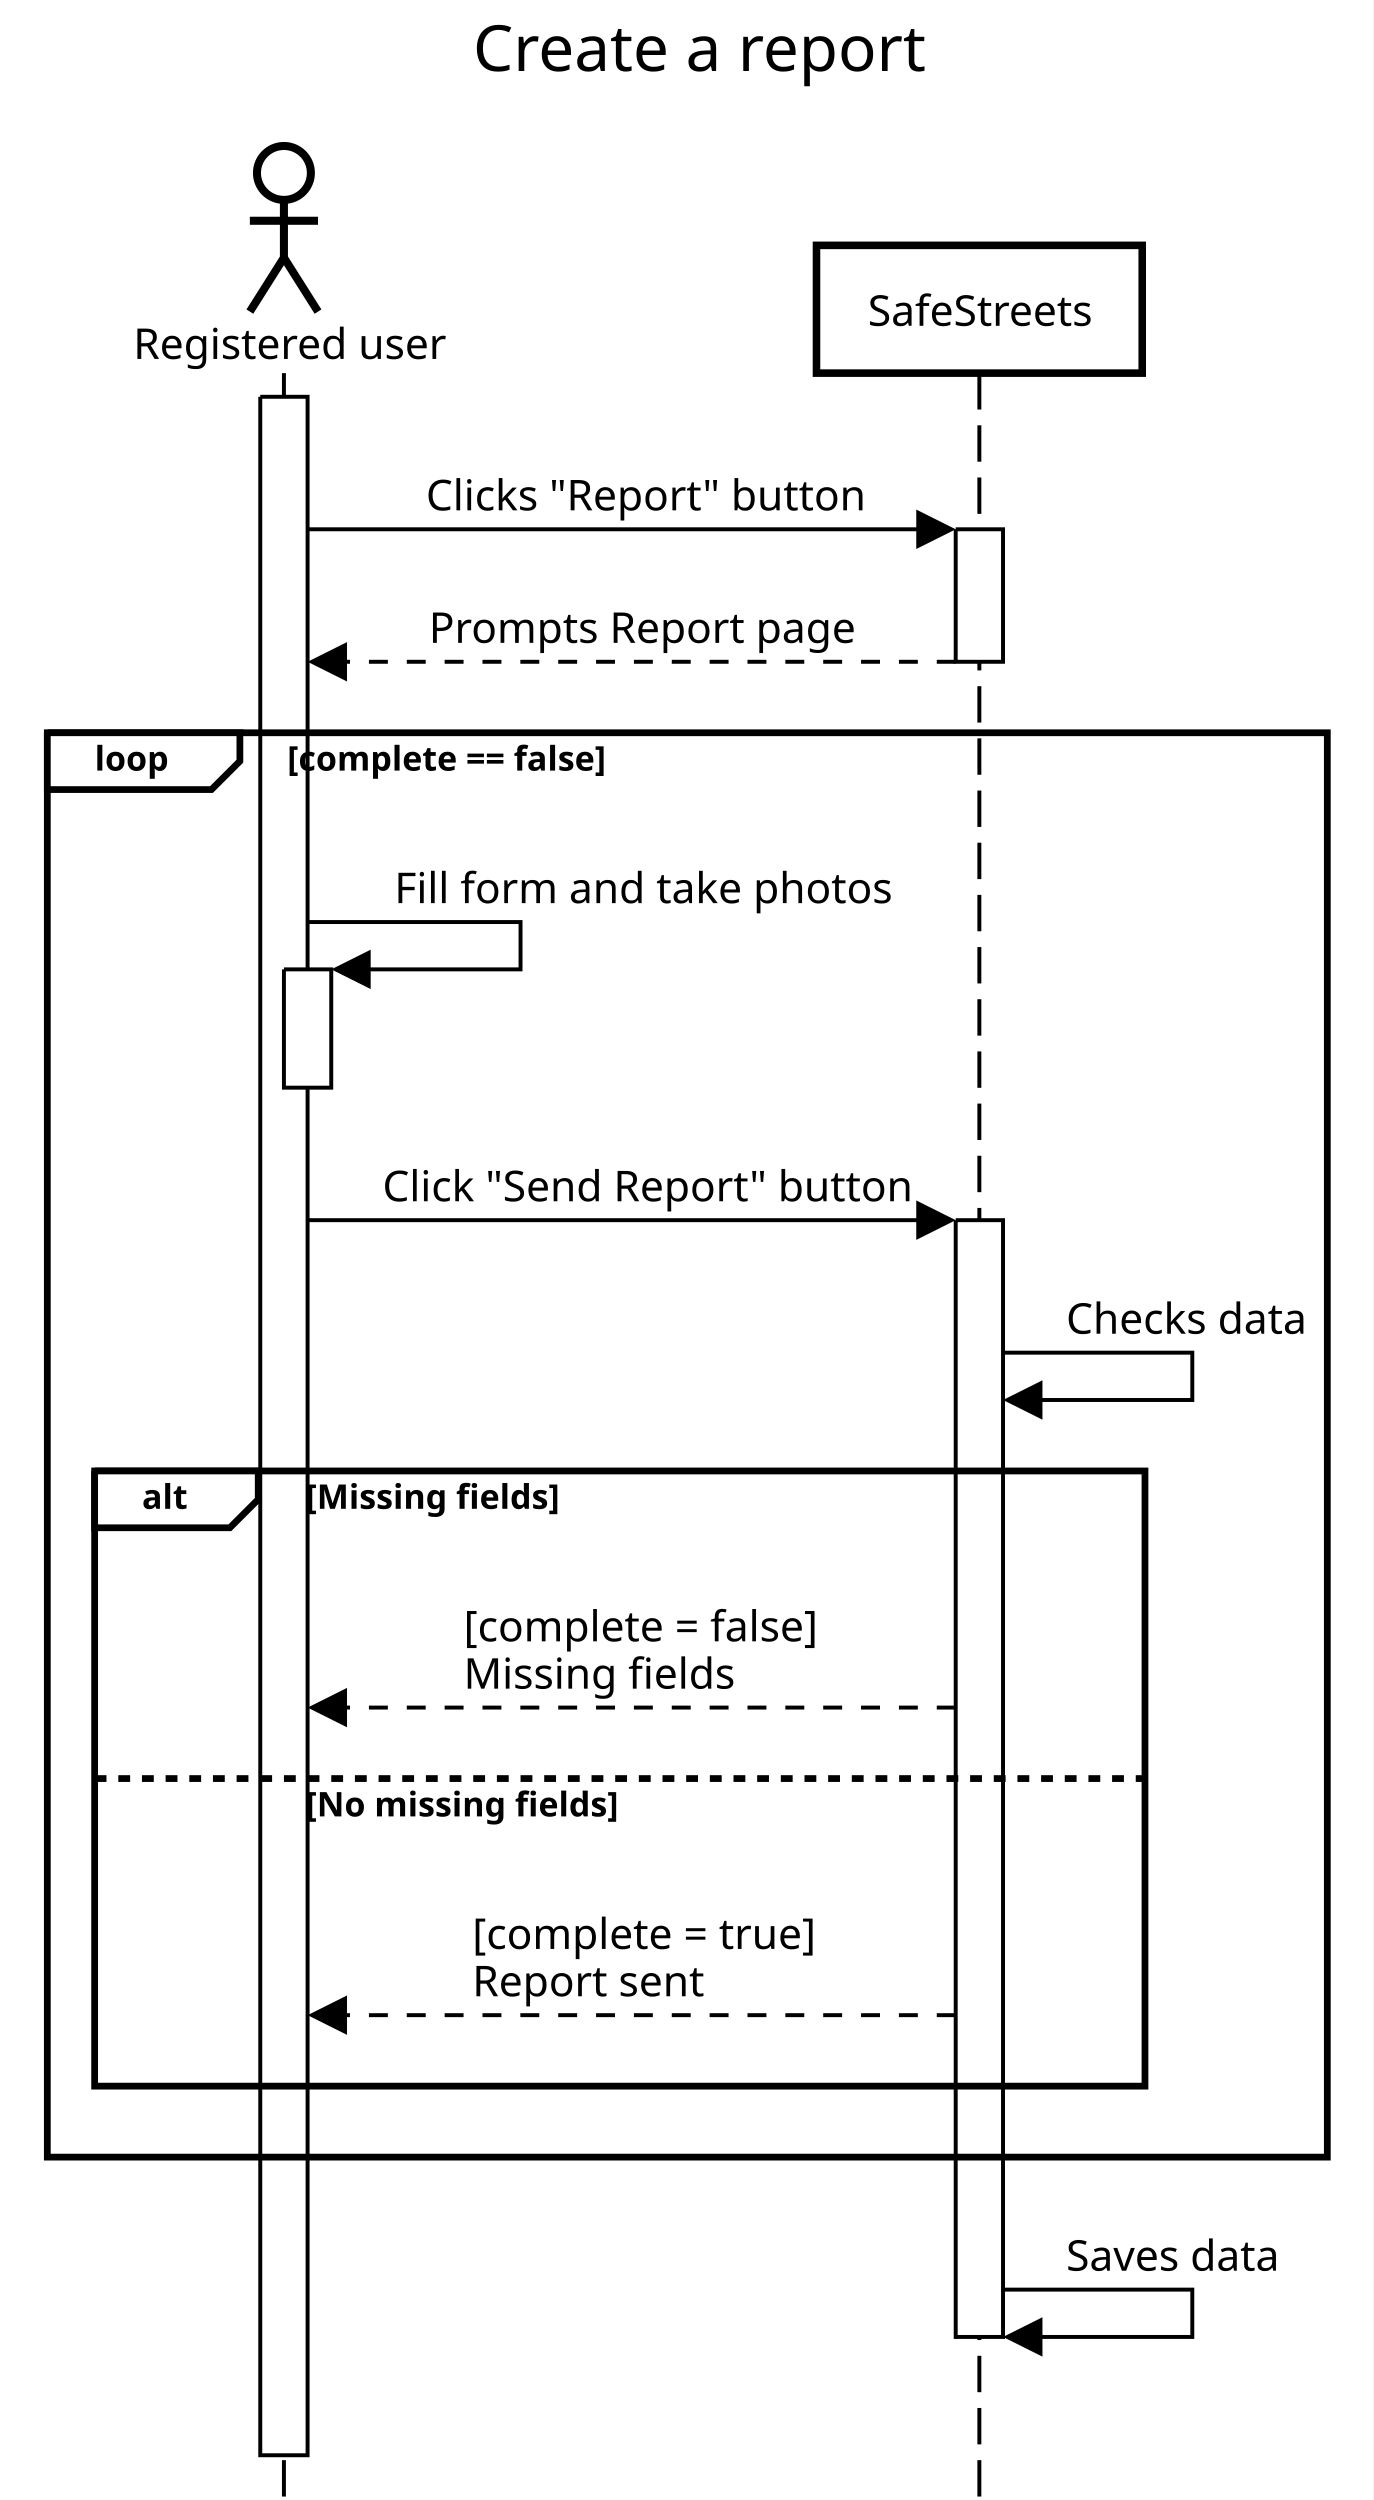
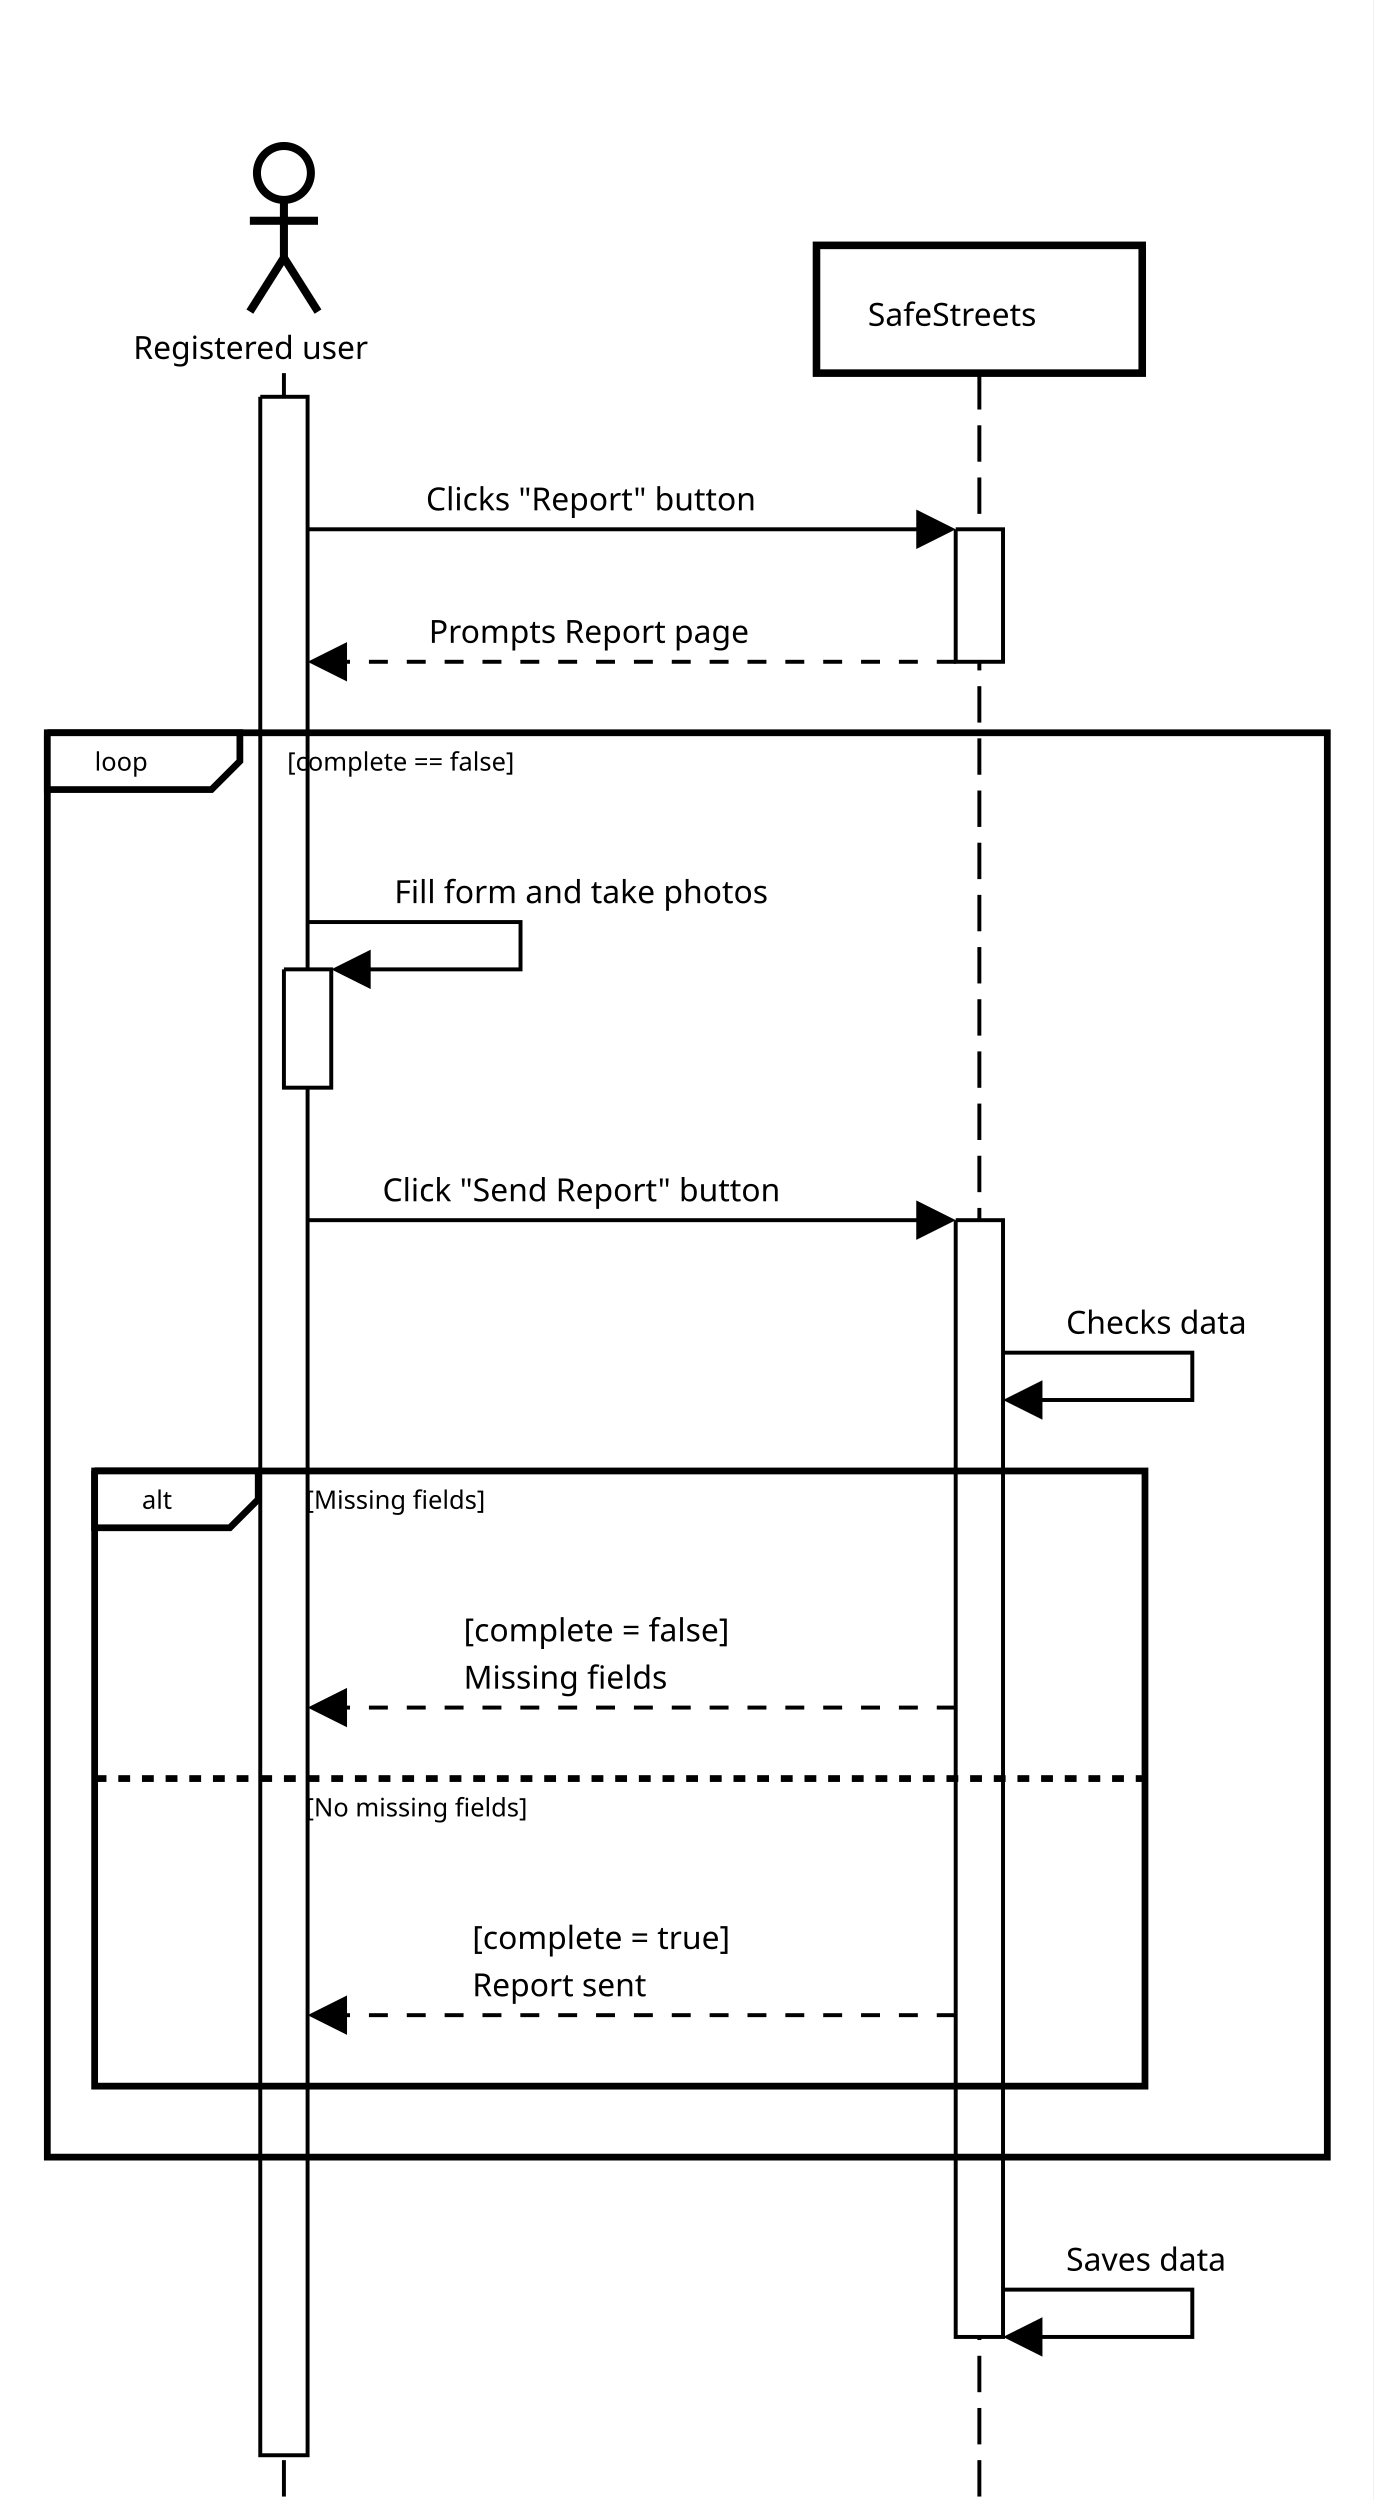
- <svg xmlns="http://www.w3.org/2000/svg" version="1.1" width="474" height="863">
-   <defs />
+ <svg xmlns="http://www.w3.org/2000/svg" version="1.1" id="Layer_1" x="0px" y="0px" width="474px" height="863px" viewBox="0 0 474 863" enable-background="new 0 0 474 863" xml:space="preserve">
  <g>
-     <g />
-     <g />
-     <g />
-     <g />
-     <g />
-     <g />
-     <g />
-     <g />
-     <g />
-     <g />
+     <rect fill="#FFFFFF" width="474" height="863" />
+   </g>
+   <g>
+     <path fill="none" stroke="#000000" stroke-width="1.361" stroke-miterlimit="10" stroke-dasharray="12.566,5.445" d="   M98.011,128.803v735.084" />
+     <path fill="none" stroke="#000000" stroke-width="1.361" stroke-miterlimit="10" stroke-dasharray="12.566,5.445" d="   M338.074,128.803v735.084" />
+   </g>
+   <g>
    <g>
-       <rect fill="white" stroke="none" x="0" y="0" width="474" height="863" />
+       <path fill="#FFFFFF" stroke="#000000" stroke-width="2.777" stroke-miterlimit="10" d="M107.322,59.705    c0.001,5.143-4.166,9.313-9.308,9.314c-5.142,0.002-9.313-4.166-9.314-9.308c-0.001-5.142,4.166-9.312,9.308-9.314    c5.139-0.001,9.307,4.16,9.314,9.299 M98.011,69.016v19.929 M86.25,76.204h23.522 M98.011,88.945L86.25,107.567 M98.011,88.945    l11.761,18.622" />
    </g>
    <g>
-       <text fill="black" stroke="none" font-family="sans-serif" font-size="16.5pt" font-style="normal" font-weight="normal" text-decoration="normal" x="163.271" y="24.503" text-anchor="start" dominant-baseline="alphabetic">Create a report</text>
+       <text transform="matrix(1 0 0 1 46.0112 123.9023)" font-family="'ArialMT'" font-size="11">Registered user</text>
    </g>
-     <g />
+     <path d="M0,0" />
    <g>
-       <path fill="none" stroke="black" paint-order="fill stroke markers" d=" M 98.011 128.803 L 98.011 863.887" stroke-miterlimit="10" stroke-width="1.361" stroke-dasharray="12.566,5.445" />
-       <path fill="none" stroke="black" paint-order="fill stroke markers" d=" M 338.075 128.803 L 338.075 863.887" stroke-miterlimit="10" stroke-width="1.361" stroke-dasharray="12.566,5.445" />
+       <path fill="#FFFFFF" stroke="#000000" stroke-width="2.614" stroke-miterlimit="10" d="M281.852,84.698h112.446v44.105H281.852    V84.698z" />
+     </g>
+     <g>
+       <text transform="matrix(1 0 0 1 299.5742 112.4678)" font-family="'ArialMT'" font-size="11">SafeStreets</text>
+     </g>
+   </g>
+   <g>
+     <path fill="#FFFFFF" stroke="#000000" stroke-width="1.361" stroke-miterlimit="10" d="M89.844,136.971h16.335v710.581H89.844   V136.971" />
+     <path fill="#FFFFFF" stroke="#000000" stroke-width="1.361" stroke-miterlimit="10" d="M329.907,182.709h16.335v45.739h-16.335   V182.709" />
+     <path fill="#FFFFFF" stroke="#000000" stroke-width="1.361" stroke-miterlimit="10" d="M98.011,334.626h16.335v40.838H98.011   V334.626" />
+     <path fill="#FFFFFF" stroke="#000000" stroke-width="1.361" stroke-miterlimit="10" d="M329.907,421.203h16.335v385.511h-16.335   V421.203" />
+     <g>
+       <g>
+         <rect x="144.593" y="161.474" fill="#FFFFFF" width="146.9" height="21.235" />
+       </g>
+       <text transform="matrix(1 0 0 1 147.043 176.1748)" font-family="'ArialMT'" font-size="11">Clicks "Report" button</text>
+     </g>
+     <g>
+       <path fill="none" stroke="#000000" stroke-width="1.361" stroke-miterlimit="10" d="M106.179,182.709h221.006" />
+       <g transform="translate(329.907,182.7092) translate(-329.907,-182.7092)">
+         <path d="M316.294,175.903l13.613,6.806l-13.613,6.807V175.903z" />
+       </g>
    </g>
    <g>
      <g>
-         <path fill="white" stroke="black" paint-order="fill stroke markers" d=" M 107.322 59.705 A 9.311 9.311 0 1 1 107.322 59.696 M 98.011 69.016 L 98.011 88.945 M 86.25 76.204 L 109.773 76.204 M 98.011 88.945 L 86.25 107.567 M 98.011 88.945 L 109.773 107.567" stroke-miterlimit="10" stroke-width="2.777" stroke-dasharray="" />
+         <rect x="145.593" y="207.212" fill="#FFFFFF" width="144.9" height="21.236" />
      </g>
-       <g>
-         <g />
-         <text fill="black" stroke="none" font-family="sans-serif" font-size="11pt" font-style="normal" font-weight="normal" text-decoration="normal" x="46.011" y="123.903" text-anchor="start" dominant-baseline="alphabetic">Registered user</text>
-       </g>
-       <path fill="none" stroke="none" />
-       <g>
-         <path fill="white" stroke="black" paint-order="fill stroke markers" d=" M 281.851 84.698 L 394.298 84.698 L 394.298 128.803 L 281.851 128.803 L 281.851 84.698 Z" stroke-miterlimit="10" stroke-width="2.614" stroke-dasharray="" />
-       </g>
-       <g>
-         <g />
-         <text fill="black" stroke="none" font-family="sans-serif" font-size="11pt" font-style="normal" font-weight="normal" text-decoration="normal" x="299.575" y="112.468" text-anchor="start" dominant-baseline="alphabetic">SafeStreets</text>
+       <text transform="matrix(1 0 0 1 148.043 221.9141)" font-family="'ArialMT'" font-size="11">Prompts Report page</text>
+     </g>
+     <g>
+       <path fill="none" stroke="#000000" stroke-width="1.361" stroke-miterlimit="10" stroke-dasharray="6.534" d="M329.907,228.448    H108.901" />
+       <g transform="translate(106.1788,228.4478) translate(-106.1788,-228.4478)">
+         <path d="M119.792,221.642l-13.613,6.806l13.613,6.806V221.642z" />
      </g>
    </g>
    <g>
-       <path fill="white" stroke="black" paint-order="fill stroke markers" d=" M 89.844 136.971 L 106.179 136.971 L 106.179 847.552 L 89.844 847.552 L 89.844 136.971" stroke-miterlimit="10" stroke-width="1.361" stroke-dasharray="" />
-       <path fill="white" stroke="black" paint-order="fill stroke markers" d=" M 329.907 182.709 L 346.242 182.709 L 346.242 228.448 L 329.907 228.448 L 329.907 182.709" stroke-miterlimit="10" stroke-width="1.361" stroke-dasharray="" />
-       <path fill="white" stroke="black" paint-order="fill stroke markers" d=" M 98.011 334.627 L 114.346 334.627 L 114.346 375.465 L 98.011 375.465 L 98.011 334.627" stroke-miterlimit="10" stroke-width="1.361" stroke-dasharray="" />
-       <path fill="white" stroke="black" paint-order="fill stroke markers" d=" M 329.907 421.203 L 346.242 421.203 L 346.242 806.714 L 329.907 806.714 L 329.907 421.203" stroke-miterlimit="10" stroke-width="1.361" stroke-dasharray="" />
      <g>
-         <g>
-           <rect fill="white" stroke="none" x="144.593" y="161.473" width="146.901" height="21.236" />
-         </g>
-         <text fill="black" stroke="none" font-family="sans-serif" font-size="11pt" font-style="normal" font-weight="normal" text-decoration="normal" x="147.043" y="176.175" text-anchor="start" dominant-baseline="alphabetic">Clicks "Report" button</text>
+         <rect x="133.676" y="297.056" fill="#FFFFFF" width="163.901" height="21.236" />
+       </g>
+       <text transform="matrix(1 0 0 1 136.1265 311.7578)" font-family="'ArialMT'" font-size="11">Fill form and take photos</text>
+     </g>
+     <g>
+       <path fill="none" stroke="#000000" stroke-width="1.361" stroke-miterlimit="10" d="M106.179,318.292h73.508v16.335h-62.618" />
+       <g transform="translate(114.3464,334.6266) translate(-114.3464,-334.6266)">
+         <path d="M127.959,327.82l-13.613,6.806l13.613,6.807V327.82z" />
+       </g>
+     </g>
+     <g>
+       <g>
+         <rect x="129.593" y="399.967" fill="#FFFFFF" width="176.9" height="21.236" />
+       </g>
+       <text transform="matrix(1 0 0 1 132.043 414.6689)" font-family="'ArialMT'" font-size="11">Click "Send Report" button</text>
+     </g>
+     <g>
+       <path fill="none" stroke="#000000" stroke-width="1.361" stroke-miterlimit="10" d="M106.179,421.203h221.006" />
+       <g transform="translate(329.907,421.2032) translate(-329.907,-421.2032)">
+         <path d="M316.294,414.397l13.613,6.806l-13.613,6.807V414.397z" />
+       </g>
+     </g>
+     <g>
+       <g>
+         <rect x="365.572" y="445.706" fill="#FFFFFF" width="86.9" height="21.235" />
+       </g>
+       <text transform="matrix(1 0 0 1 368.0225 460.4072)" font-family="'ArialMT'" font-size="11">Checks data</text>
+     </g>
+     <g>
+       <path fill="none" stroke="#000000" stroke-width="1.361" stroke-miterlimit="10" d="M346.242,466.941h65.341v16.336h-62.618" />
+       <g transform="translate(346.2422,483.277) translate(-346.2422,-483.277)">
+         <path d="M359.854,476.471l-13.612,6.807l13.612,6.806V476.471z" />
+       </g>
+     </g>
+     <g>
+       <g>
+         <rect x="157.593" y="551.885" fill="#FFFFFF" width="120.9" height="21.235" />
      </g>
      <g>
-         <path fill="none" stroke="black" paint-order="fill stroke markers" d=" M 106.179 182.709 L 327.184 182.709" stroke-miterlimit="10" stroke-width="1.361" stroke-dasharray="" />
-         <g transform="translate(329.907,182.7092) translate(-329.907,-182.7092)">
-           <path fill="black" stroke="none" paint-order="stroke fill markers" d=" M 316.294 175.903 L 329.907 182.709 L 316.294 189.516 Z" />
-         </g>
+         <rect x="157.593" y="568.22" fill="#FFFFFF" width="91.9" height="21.236" />
+       </g>
+       <text transform="matrix(1 0 0 1 160.043 566.5869)" font-family="'ArialMT'" font-size="11">[complete = false]</text>
+       <text transform="matrix(1 0 0 1 160.043 582.9219)" font-family="'ArialMT'" font-size="11">Missing fields</text>
+     </g>
+     <g>
+       <path fill="none" stroke="#000000" stroke-width="1.361" stroke-miterlimit="10" stroke-dasharray="6.534" d="M329.907,589.456    H108.901" />
+       <g transform="translate(106.1788,589.4558) translate(-106.1788,-589.4558)">
+         <path d="M119.792,582.649l-13.613,6.807l13.613,6.806V582.649z" />
+       </g>
+     </g>
+     <g>
+       <g>
+         <rect x="160.593" y="658.063" fill="#FFFFFF" width="114.9" height="21.236" />
      </g>
      <g>
-         <g>
-           <rect fill="white" stroke="none" x="145.593" y="207.212" width="144.901" height="21.236" />
-         </g>
-         <text fill="black" stroke="none" font-family="sans-serif" font-size="11pt" font-style="normal" font-weight="normal" text-decoration="normal" x="148.043" y="221.914" text-anchor="start" dominant-baseline="alphabetic">Prompts Report page</text>
+         <rect x="160.593" y="674.398" fill="#FFFFFF" width="80.9" height="21.236" />
      </g>
+       <text transform="matrix(1 0 0 1 163.043 672.7656)" font-family="'ArialMT'" font-size="11">[complete = true]</text>
+       <text transform="matrix(1 0 0 1 163.043 689.1006)" font-family="'ArialMT'" font-size="11">Report sent</text>
+     </g>
+     <g>
+       <path fill="none" stroke="#000000" stroke-width="1.361" stroke-miterlimit="10" stroke-dasharray="6.534" d="M329.907,695.635    H108.901" />
+       <g transform="translate(106.1788,695.6346) translate(-106.1788,-695.6346)">
+         <path d="M119.792,688.828l-13.613,6.807l13.613,6.807V688.828z" />
+       </g>
+     </g>
+     <g>
      <g>
-         <path fill="none" stroke="black" paint-order="fill stroke markers" d=" M 329.907 228.448 L 108.901 228.448" stroke-miterlimit="10" stroke-width="1.361" stroke-dasharray="6.534" />
-         <g transform="translate(106.1788,228.4478) translate(-106.1788,-228.4478)">
-           <path fill="black" stroke="none" paint-order="stroke fill markers" d=" M 119.791 221.641 L 106.179 228.448 L 119.791 235.254 Z" />
-         </g>
+         <rect x="365.572" y="769.144" fill="#FFFFFF" width="77.9" height="21.235" />
      </g>
+       <text transform="matrix(1 0 0 1 368.0225 783.8447)" font-family="'ArialMT'" font-size="11">Saves data</text>
+     </g>
+     <g>
+       <path fill="none" stroke="#000000" stroke-width="1.361" stroke-miterlimit="10" d="M346.242,790.379h65.341v16.335h-62.618" />
+       <g transform="translate(346.2422,806.714) translate(-346.2422,-806.714)">
+         <path d="M359.854,799.907l-13.612,6.807l13.612,6.807V799.907z" />
+       </g>
+     </g>
+     <g>
+       <path fill="none" stroke="#000000" stroke-width="2.334" stroke-miterlimit="10" d="M16.335,252.951H458.19v491.69H16.335    V252.951z" />
+       <path fill="#FFFFFF" stroke="#000000" stroke-width="2.334" stroke-miterlimit="10" d="M16.335,252.951v19.602h56.67l9.801-9.801    v-9.801H16.335" />
+       <text transform="matrix(1 0 0 1 32.6704 266.0186)" font-family="'Arial-BoldMT'" font-size="8.8">loop</text>
+       <text transform="matrix(1 0 0 1 99.1421 266.0186)" font-family="'Arial-BoldMT'" font-size="8.8">[complete == false]</text>
+     </g>
+     <g>
+       <path fill="none" stroke="#000000" stroke-width="2.334" stroke-miterlimit="10" d="M32.67,507.78h362.578v212.357H32.67V507.78z    " />
+       <path fill="#FFFFFF" stroke="#000000" stroke-width="2.334" stroke-miterlimit="10" d="M32.67,507.78v19.602h46.67l9.801-9.801    v-9.801H32.67" />
+       <text transform="matrix(1 0 0 1 49.0054 520.8477)" font-family="'Arial-BoldMT'" font-size="8.8">alt</text>
+       <text transform="matrix(1 0 0 1 105.4771 520.8477)" font-family="'Arial-BoldMT'" font-size="8.8">[Missing fields]</text>
      <g>
-         <g>
-           <rect fill="white" stroke="none" x="133.676" y="297.056" width="163.901" height="21.236" />
-         </g>
-         <text fill="black" stroke="none" font-family="sans-serif" font-size="11pt" font-style="normal" font-weight="normal" text-decoration="normal" x="136.127" y="311.757" text-anchor="start" dominant-baseline="alphabetic">Fill form and take photos</text>
+         <path fill="none" stroke="#000000" stroke-width="2.334" stroke-miterlimit="10" stroke-dasharray="4.084" d="M32.67,613.959     h362.578" />
      </g>
-       <g>
-         <path fill="none" stroke="black" paint-order="fill stroke markers" d=" M 106.179 318.291 L 179.687 318.291 L 179.687 334.627 L 117.069 334.627" stroke-miterlimit="10" stroke-width="1.361" stroke-dasharray="" />
-         <g transform="translate(114.3464,334.6266) translate(-114.3464,-334.6266)">
-           <path fill="black" stroke="none" paint-order="stroke fill markers" d=" M 127.959 327.82 L 114.346 334.627 L 127.959 341.433 Z" />
-         </g>
-       </g>
-       <g>
-         <g>
-           <rect fill="white" stroke="none" x="129.593" y="399.967" width="176.901" height="21.236" />
-         </g>
-         <text fill="black" stroke="none" font-family="sans-serif" font-size="11pt" font-style="normal" font-weight="normal" text-decoration="normal" x="132.043" y="414.669" text-anchor="start" dominant-baseline="alphabetic">Click "Send Report" button</text>
-       </g>
-       <g>
-         <path fill="none" stroke="black" paint-order="fill stroke markers" d=" M 106.179 421.203 L 327.184 421.203" stroke-miterlimit="10" stroke-width="1.361" stroke-dasharray="" />
-         <g transform="translate(329.907,421.2032) translate(-329.907,-421.2032)">
-           <path fill="black" stroke="none" paint-order="stroke fill markers" d=" M 316.294 414.397 L 329.907 421.203 L 316.294 428.01 Z" />
-         </g>
-       </g>
-       <g>
-         <g>
-           <rect fill="white" stroke="none" x="365.572" y="445.706" width="86.901" height="21.236" />
-         </g>
-         <text fill="black" stroke="none" font-family="sans-serif" font-size="11pt" font-style="normal" font-weight="normal" text-decoration="normal" x="368.022" y="460.408" text-anchor="start" dominant-baseline="alphabetic">Checks data</text>
-       </g>
-       <g>
-         <path fill="none" stroke="black" paint-order="fill stroke markers" d=" M 346.242 466.942 L 411.583 466.942 L 411.583 483.277 L 348.965 483.277" stroke-miterlimit="10" stroke-width="1.361" stroke-dasharray="" />
-         <g transform="translate(346.2422,483.277) translate(-346.2422,-483.277)">
-           <path fill="black" stroke="none" paint-order="stroke fill markers" d=" M 359.855 476.471 L 346.242 483.277 L 359.855 490.083 Z" />
-         </g>
-       </g>
-       <g>
-         <g>
-           <rect fill="white" stroke="none" x="157.593" y="551.885" width="120.901" height="21.236" />
-         </g>
-         <g>
-           <rect fill="white" stroke="none" x="157.593" y="568.22" width="91.901" height="21.236" />
-         </g>
-         <text fill="black" stroke="none" font-family="sans-serif" font-size="11pt" font-style="normal" font-weight="normal" text-decoration="normal" x="160.043" y="566.587" text-anchor="start" dominant-baseline="alphabetic">[complete = false]</text>
-         <text fill="black" stroke="none" font-family="sans-serif" font-size="11pt" font-style="normal" font-weight="normal" text-decoration="normal" x="160.043" y="582.922" text-anchor="start" dominant-baseline="alphabetic">Missing fields</text>
-       </g>
-       <g>
-         <path fill="none" stroke="black" paint-order="fill stroke markers" d=" M 329.907 589.456 L 108.901 589.456" stroke-miterlimit="10" stroke-width="1.361" stroke-dasharray="6.534" />
-         <g transform="translate(106.1788,589.4558) translate(-106.1788,-589.4558)">
-           <path fill="black" stroke="none" paint-order="stroke fill markers" d=" M 119.791 582.649 L 106.179 589.456 L 119.791 596.262 Z" />
-         </g>
-       </g>
-       <g>
-         <g>
-           <rect fill="white" stroke="none" x="160.593" y="658.064" width="114.901" height="21.236" />
-         </g>
-         <g>
-           <rect fill="white" stroke="none" x="160.593" y="674.399" width="80.901" height="21.236" />
-         </g>
-         <text fill="black" stroke="none" font-family="sans-serif" font-size="11pt" font-style="normal" font-weight="normal" text-decoration="normal" x="163.043" y="672.765" text-anchor="start" dominant-baseline="alphabetic">[complete = true]</text>
-         <text fill="black" stroke="none" font-family="sans-serif" font-size="11pt" font-style="normal" font-weight="normal" text-decoration="normal" x="163.043" y="689.101" text-anchor="start" dominant-baseline="alphabetic">Report sent</text>
-       </g>
-       <g>
-         <path fill="none" stroke="black" paint-order="fill stroke markers" d=" M 329.907 695.635 L 108.901 695.635" stroke-miterlimit="10" stroke-width="1.361" stroke-dasharray="6.534" />
-         <g transform="translate(106.1788,695.6346) translate(-106.1788,-695.6346)">
-           <path fill="black" stroke="none" paint-order="stroke fill markers" d=" M 119.791 688.828 L 106.179 695.635 L 119.791 702.441 Z" />
-         </g>
-       </g>
-       <g>
-         <g>
-           <rect fill="white" stroke="none" x="365.572" y="769.143" width="77.901" height="21.236" />
-         </g>
-         <text fill="black" stroke="none" font-family="sans-serif" font-size="11pt" font-style="normal" font-weight="normal" text-decoration="normal" x="368.022" y="783.845" text-anchor="start" dominant-baseline="alphabetic">Saves data</text>
-       </g>
-       <g>
-         <path fill="none" stroke="black" paint-order="fill stroke markers" d=" M 346.242 790.379 L 411.583 790.379 L 411.583 806.714 L 348.965 806.714" stroke-miterlimit="10" stroke-width="1.361" stroke-dasharray="" />
-         <g transform="translate(346.2422,806.714) translate(-346.2422,-806.714)">
-           <path fill="black" stroke="none" paint-order="stroke fill markers" d=" M 359.855 799.908 L 346.242 806.714 L 359.855 813.52 Z" />
-         </g>
-       </g>
-       <g>
-         <g />
-         <path fill="none" stroke="black" paint-order="fill stroke markers" d=" M 16.335 252.951 L 458.19 252.951 L 458.19 744.64 L 16.335 744.64 L 16.335 252.951 Z" stroke-miterlimit="10" stroke-width="2.334" stroke-dasharray="" />
-         <path fill="white" stroke="black" paint-order="fill stroke markers" d=" M 16.335 252.951 L 16.335 272.553 L 73.006 272.553 L 82.807 262.752 L 82.807 252.951 L 16.335 252.951" stroke-miterlimit="10" stroke-width="2.334" stroke-dasharray="" />
-         <text fill="black" stroke="none" font-family="sans-serif" font-size="8.8pt" font-style="normal" font-weight="bold" text-decoration="normal" x="32.67" y="266.019" text-anchor="start" dominant-baseline="alphabetic">loop</text>
-         <text fill="black" stroke="none" font-family="sans-serif" font-size="8.8pt" font-style="normal" font-weight="bold" text-decoration="normal" x="99.142" y="266.019" text-anchor="start" dominant-baseline="alphabetic">[complete == false]</text>
-       </g>
-       <g>
-         <g />
-         <path fill="none" stroke="black" paint-order="fill stroke markers" d=" M 32.67 507.78 L 395.248 507.78 L 395.248 720.137 L 32.67 720.137 L 32.67 507.78 Z" stroke-miterlimit="10" stroke-width="2.334" stroke-dasharray="" />
-         <path fill="white" stroke="black" paint-order="fill stroke markers" d=" M 32.67 507.78 L 32.67 527.382 L 79.341 527.382 L 89.142 517.581 L 89.142 507.78 L 32.67 507.78" stroke-miterlimit="10" stroke-width="2.334" stroke-dasharray="" />
-         <text fill="black" stroke="none" font-family="sans-serif" font-size="8.8pt" font-style="normal" font-weight="bold" text-decoration="normal" x="49.006" y="520.848" text-anchor="start" dominant-baseline="alphabetic">alt</text>
-         <text fill="black" stroke="none" font-family="sans-serif" font-size="8.8pt" font-style="normal" font-weight="bold" text-decoration="normal" x="105.477" y="520.848" text-anchor="start" dominant-baseline="alphabetic">[Missing fields]</text>
-         <g>
-           <path fill="none" stroke="black" paint-order="fill stroke markers" d=" M 32.67 613.959 L 395.248 613.959" stroke-miterlimit="10" stroke-width="2.334" stroke-dasharray="4.084" />
-         </g>
-         <g />
-         <text fill="black" stroke="none" font-family="sans-serif" font-size="8.8pt" font-style="normal" font-weight="bold" text-decoration="normal" x="105.477" y="627.027" text-anchor="start" dominant-baseline="alphabetic">[No missing fields]</text>
-       </g>
-       <g />
+       <text transform="matrix(1 0 0 1 105.4771 627.0264)" font-family="'Arial-BoldMT'" font-size="8.8">[No missing fields]</text>
    </g>
-     <g />
-     <g />
  </g>
</svg>
